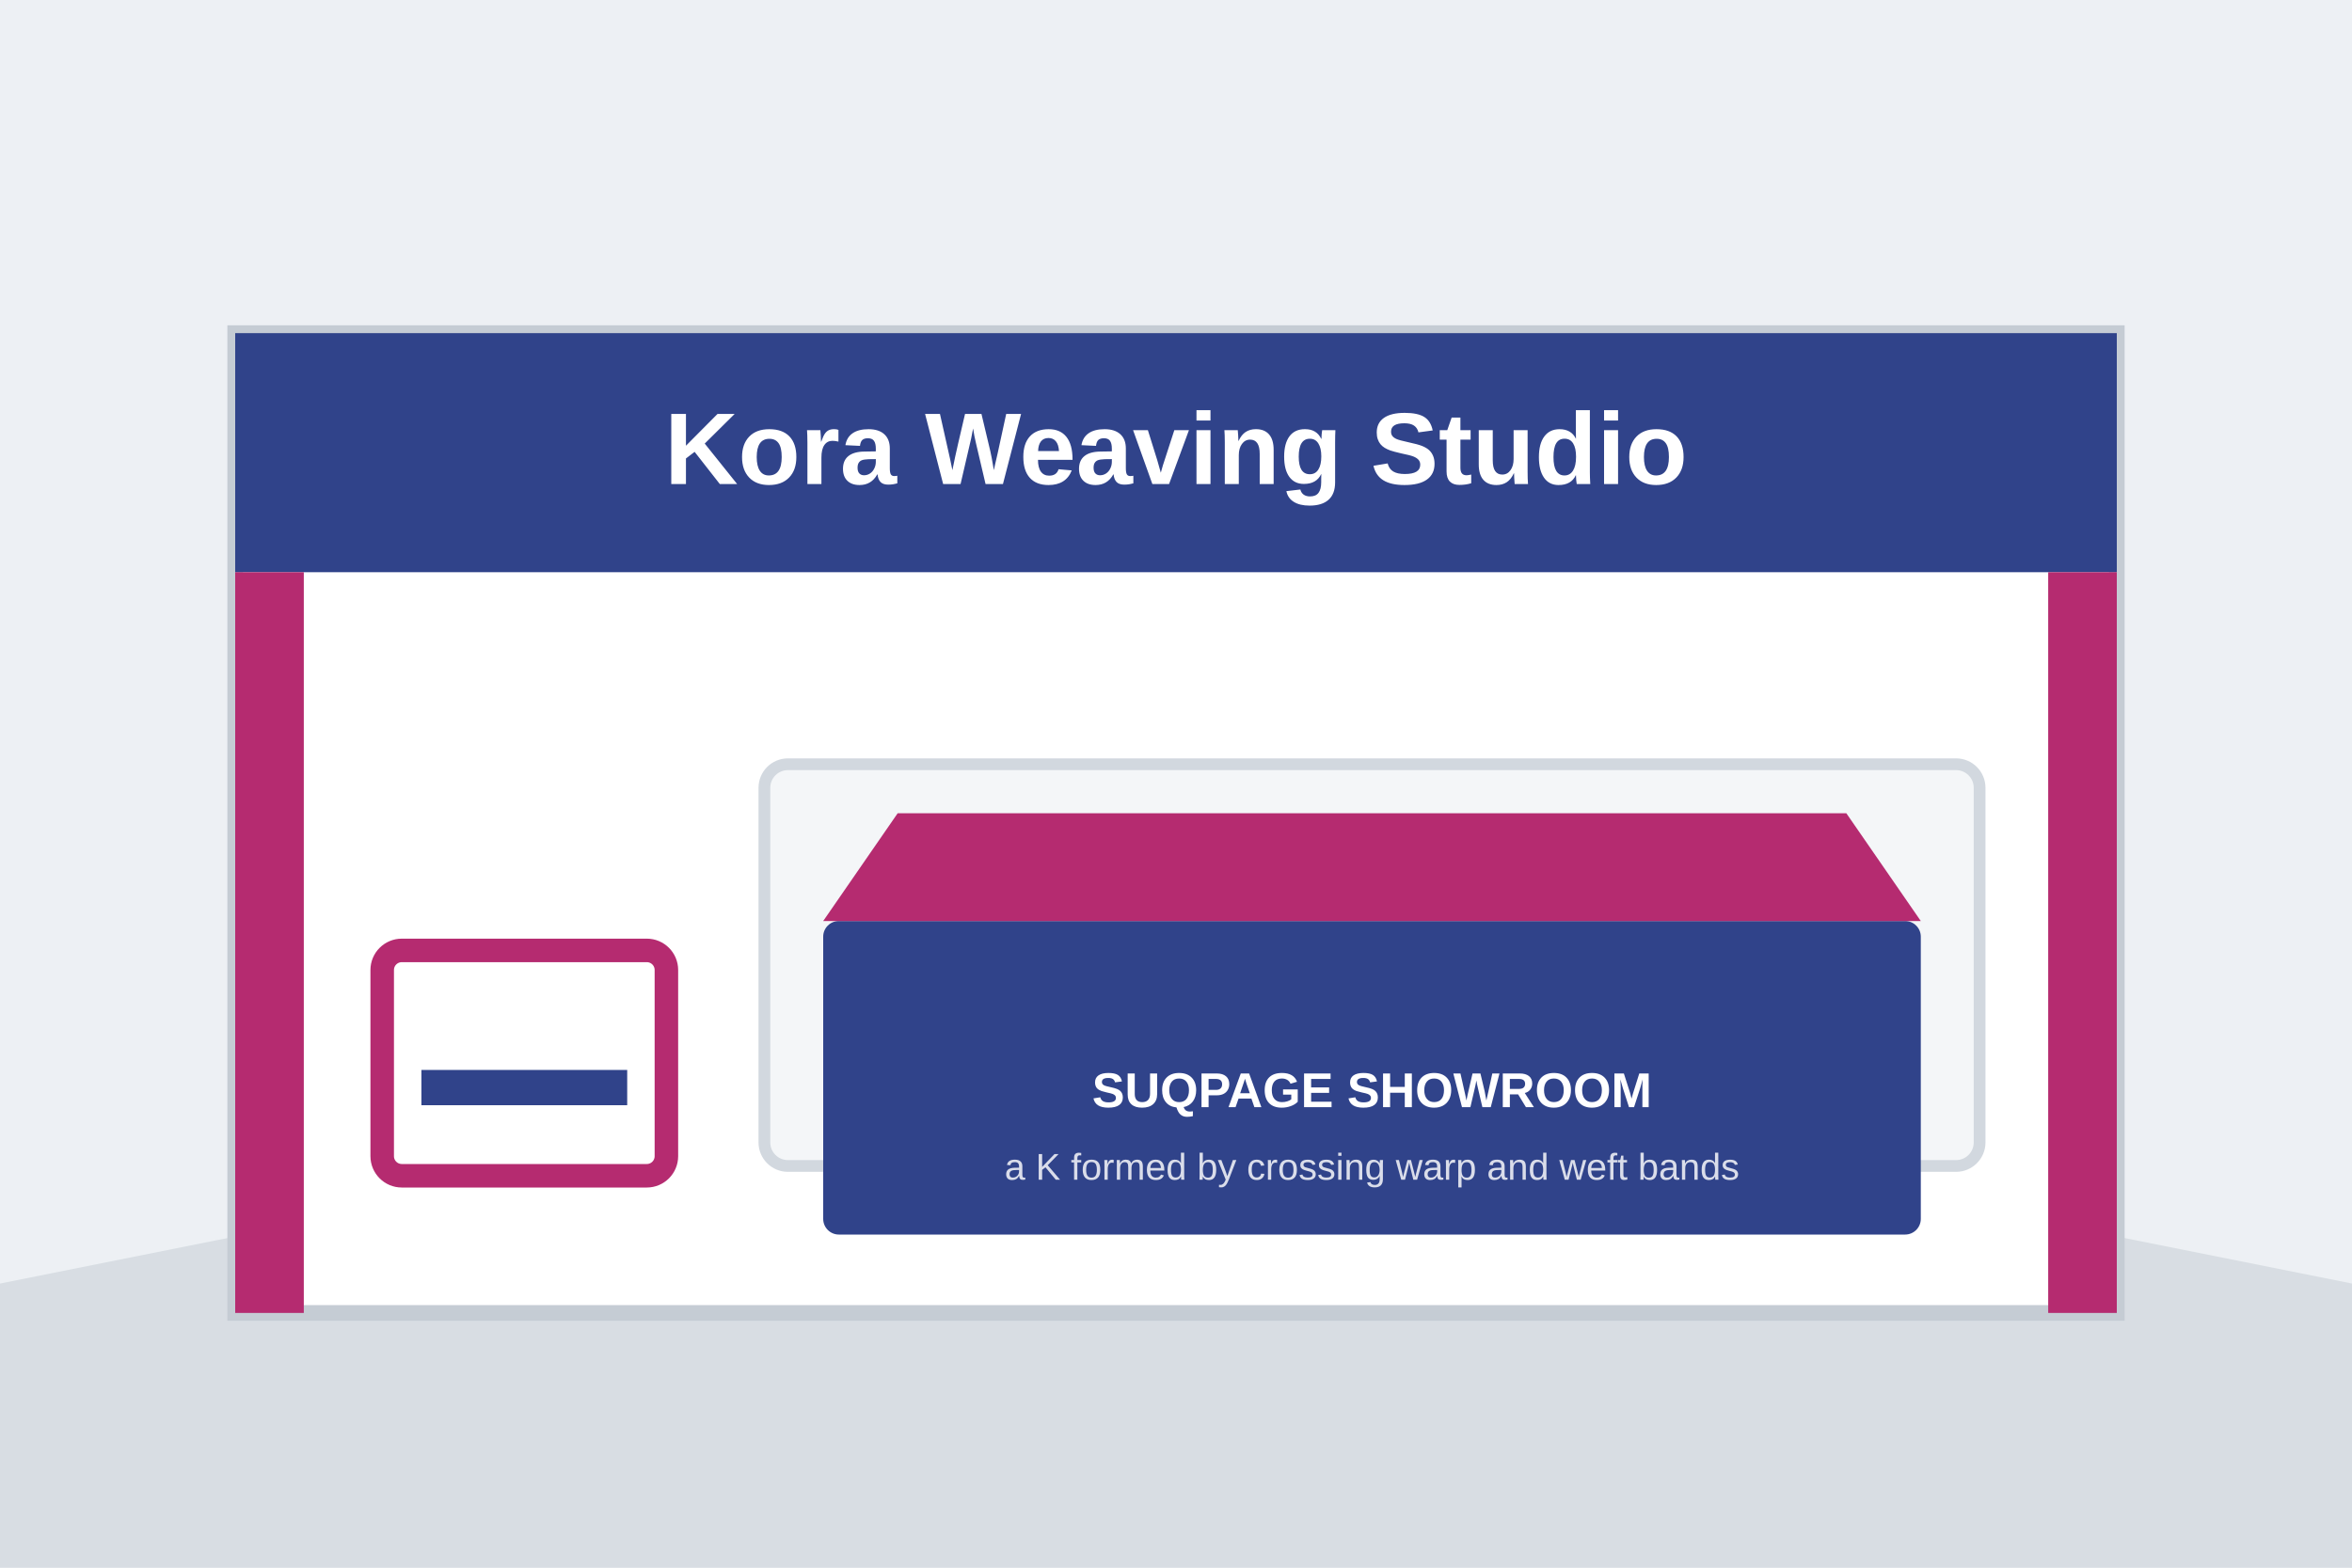
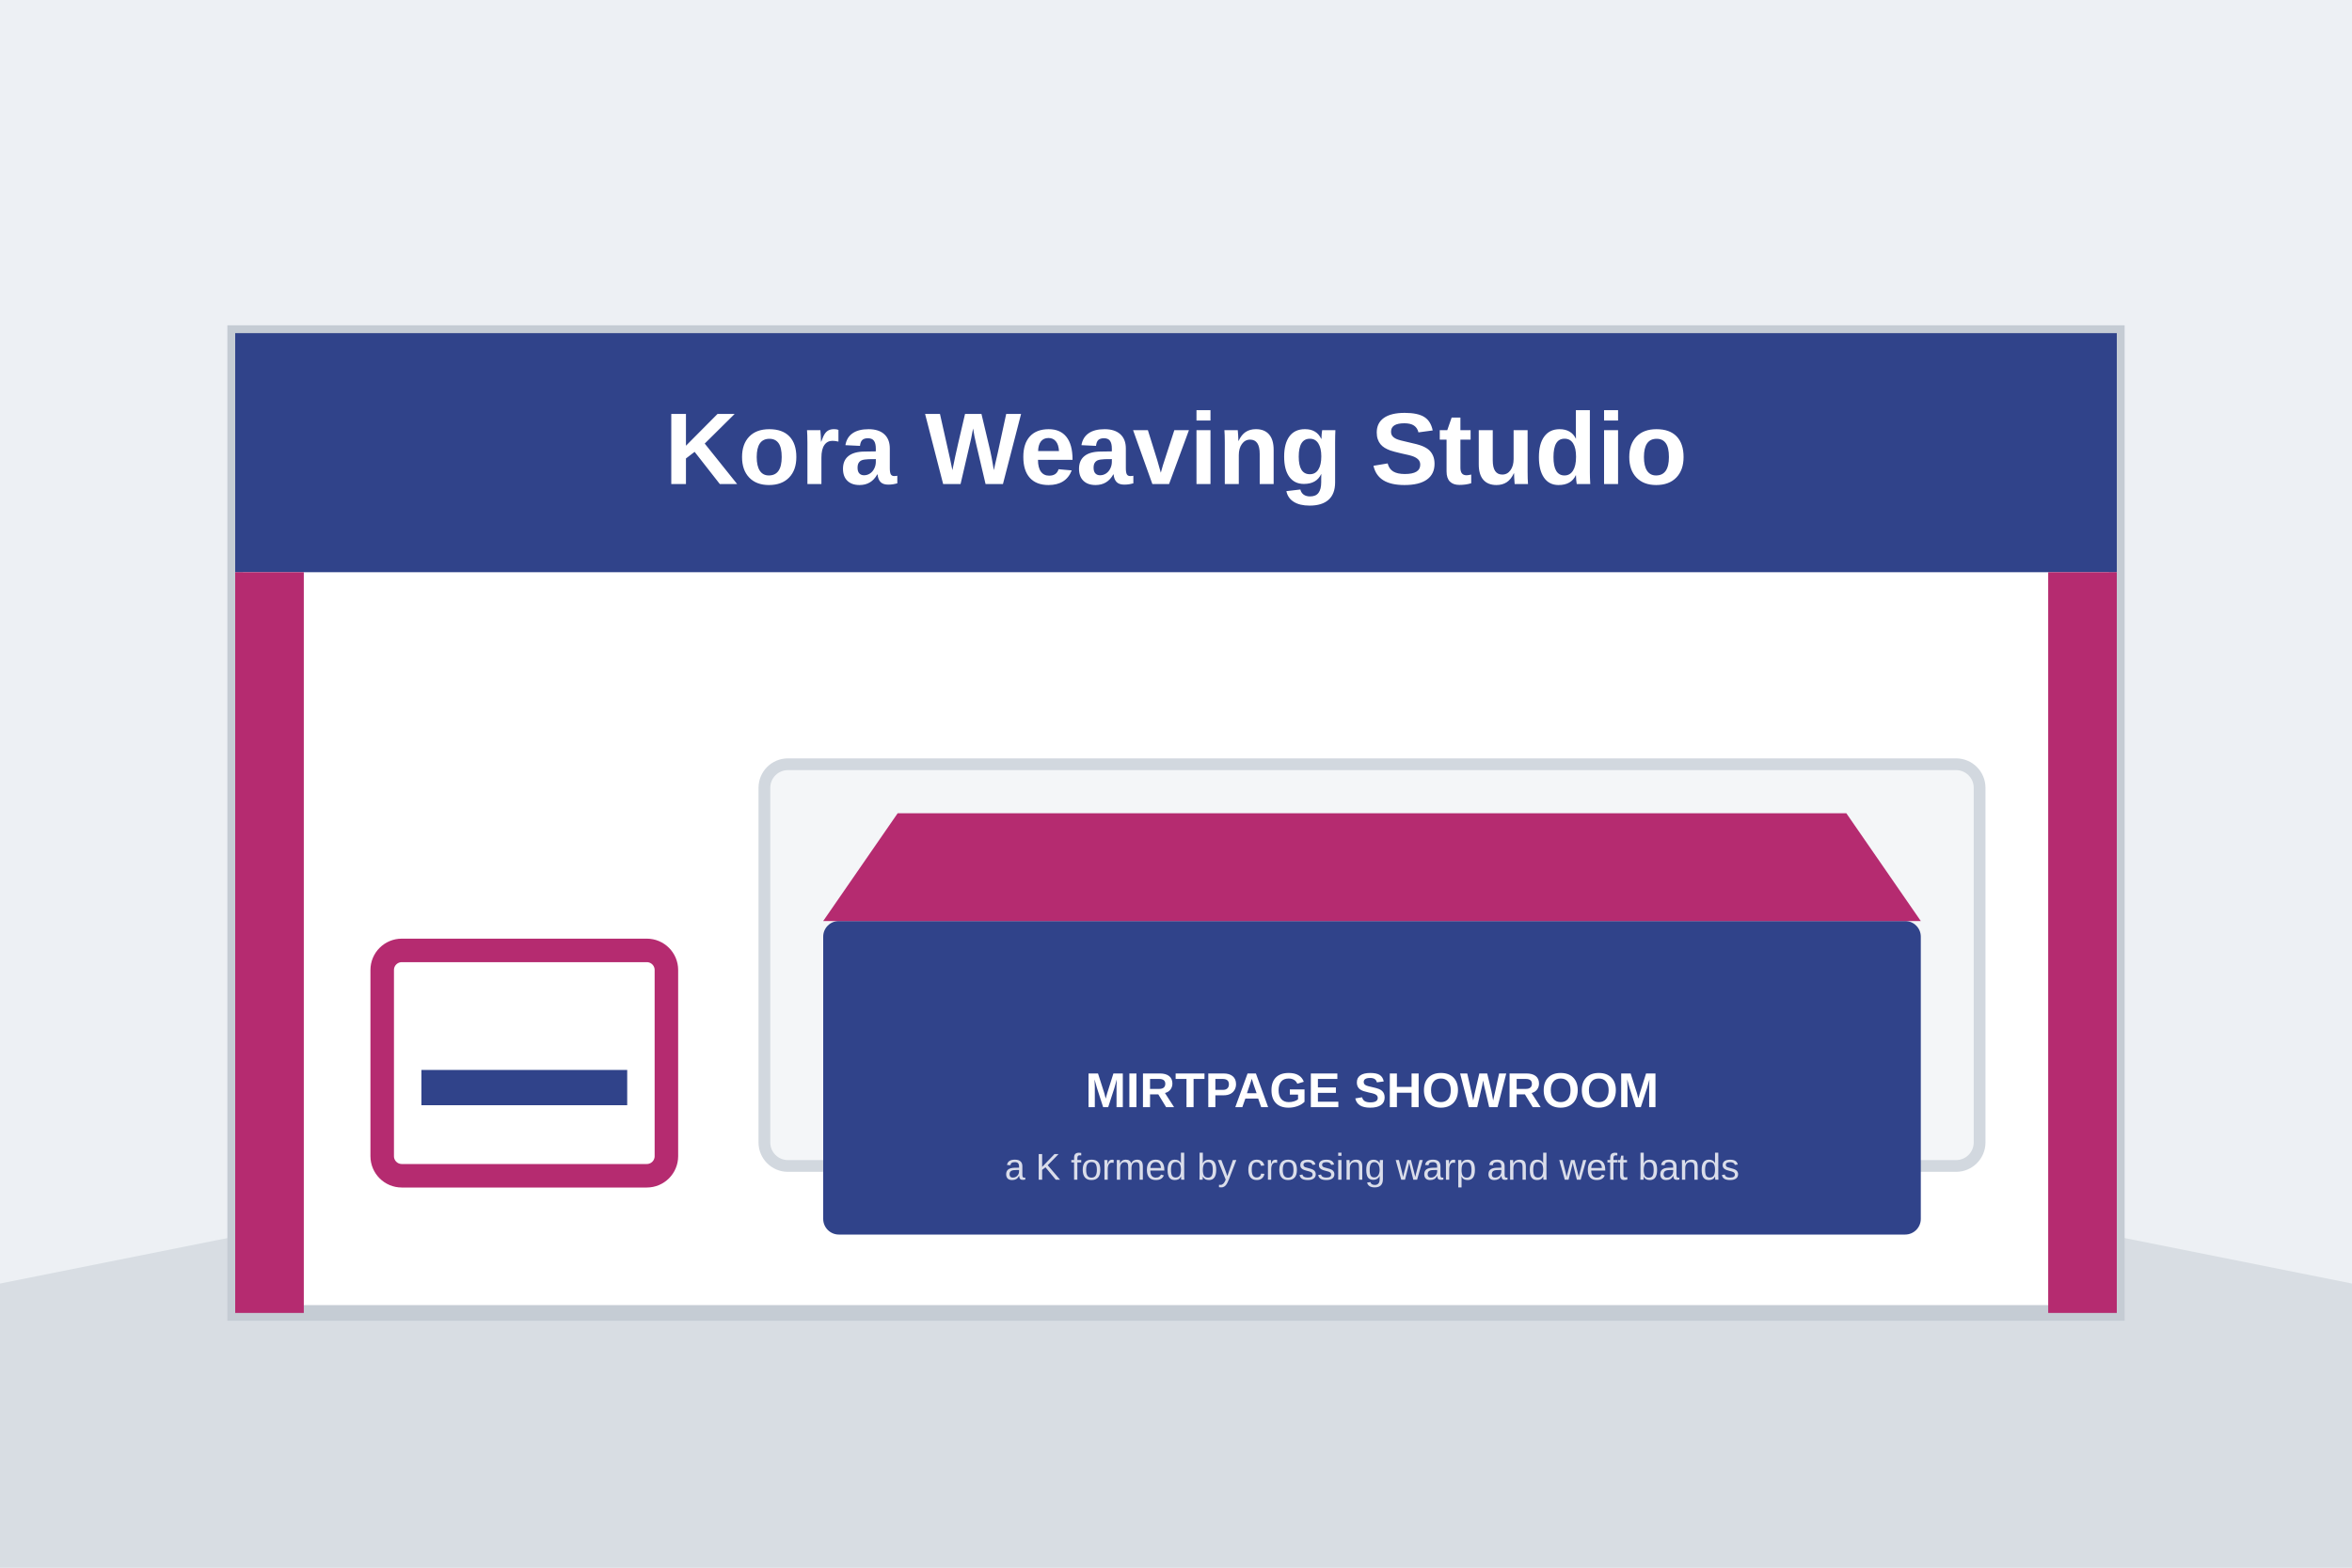
<svg xmlns="http://www.w3.org/2000/svg" viewBox="0 0 1200 800" role="img" aria-label="Illustrative booth for Kora Weaving Studio">
  <rect width="1200" height="800" fill="#edf0f4" />
  <path d="M0 655L600 535l600 120v145H0z" fill="#d8dde3" />
  <path d="M120 170h960v500H120z" fill="#ffffff" stroke="#c5ccd4" stroke-width="8" />
  <path d="M120 170h960v122H120z" fill="#30438a" />
  <path d="M120 292h35v378h-35zM1045 292h35v378h-35z" fill="#b52b70" />
  <rect x="390" y="390" width="620" height="205" rx="12" fill="#f4f6f8" stroke="#d2d8df" stroke-width="6" />
  <rect x="420" y="470" width="560" height="160" rx="8" fill="#30438a" />
  <path d="M420 470h560l-38-55H458z" fill="#b52b70" />
  <rect x="195" y="485" width="145" height="115" rx="10" fill="#ffffff" stroke="#b52b70" stroke-width="12" />
  <path d="M215 555h105" stroke="#30438a" stroke-width="18" />
  <text x="600" y="247" text-anchor="middle" font-family="Arial, Helvetica, sans-serif" font-size="52" font-weight="800" fill="#ffffff">Kora Weaving Studio</text>
-   <text x="700" y="565" text-anchor="middle" font-family="Arial, Helvetica, sans-serif" font-size="25" font-weight="700" fill="#ffffff">SUQPAGE SHOWROOM</text>
+   <text x="700" y="565" text-anchor="middle" font-family="Arial, Helvetica, sans-serif" font-size="25" font-weight="700" fill="#ffffff">MIRTPAGE SHOWROOM</text>
  <text x="700" y="602" text-anchor="middle" font-family="Arial, Helvetica, sans-serif" font-size="19" fill="#ffffff" opacity=".82">a K formed by crossing warp and weft bands</text>
</svg>
